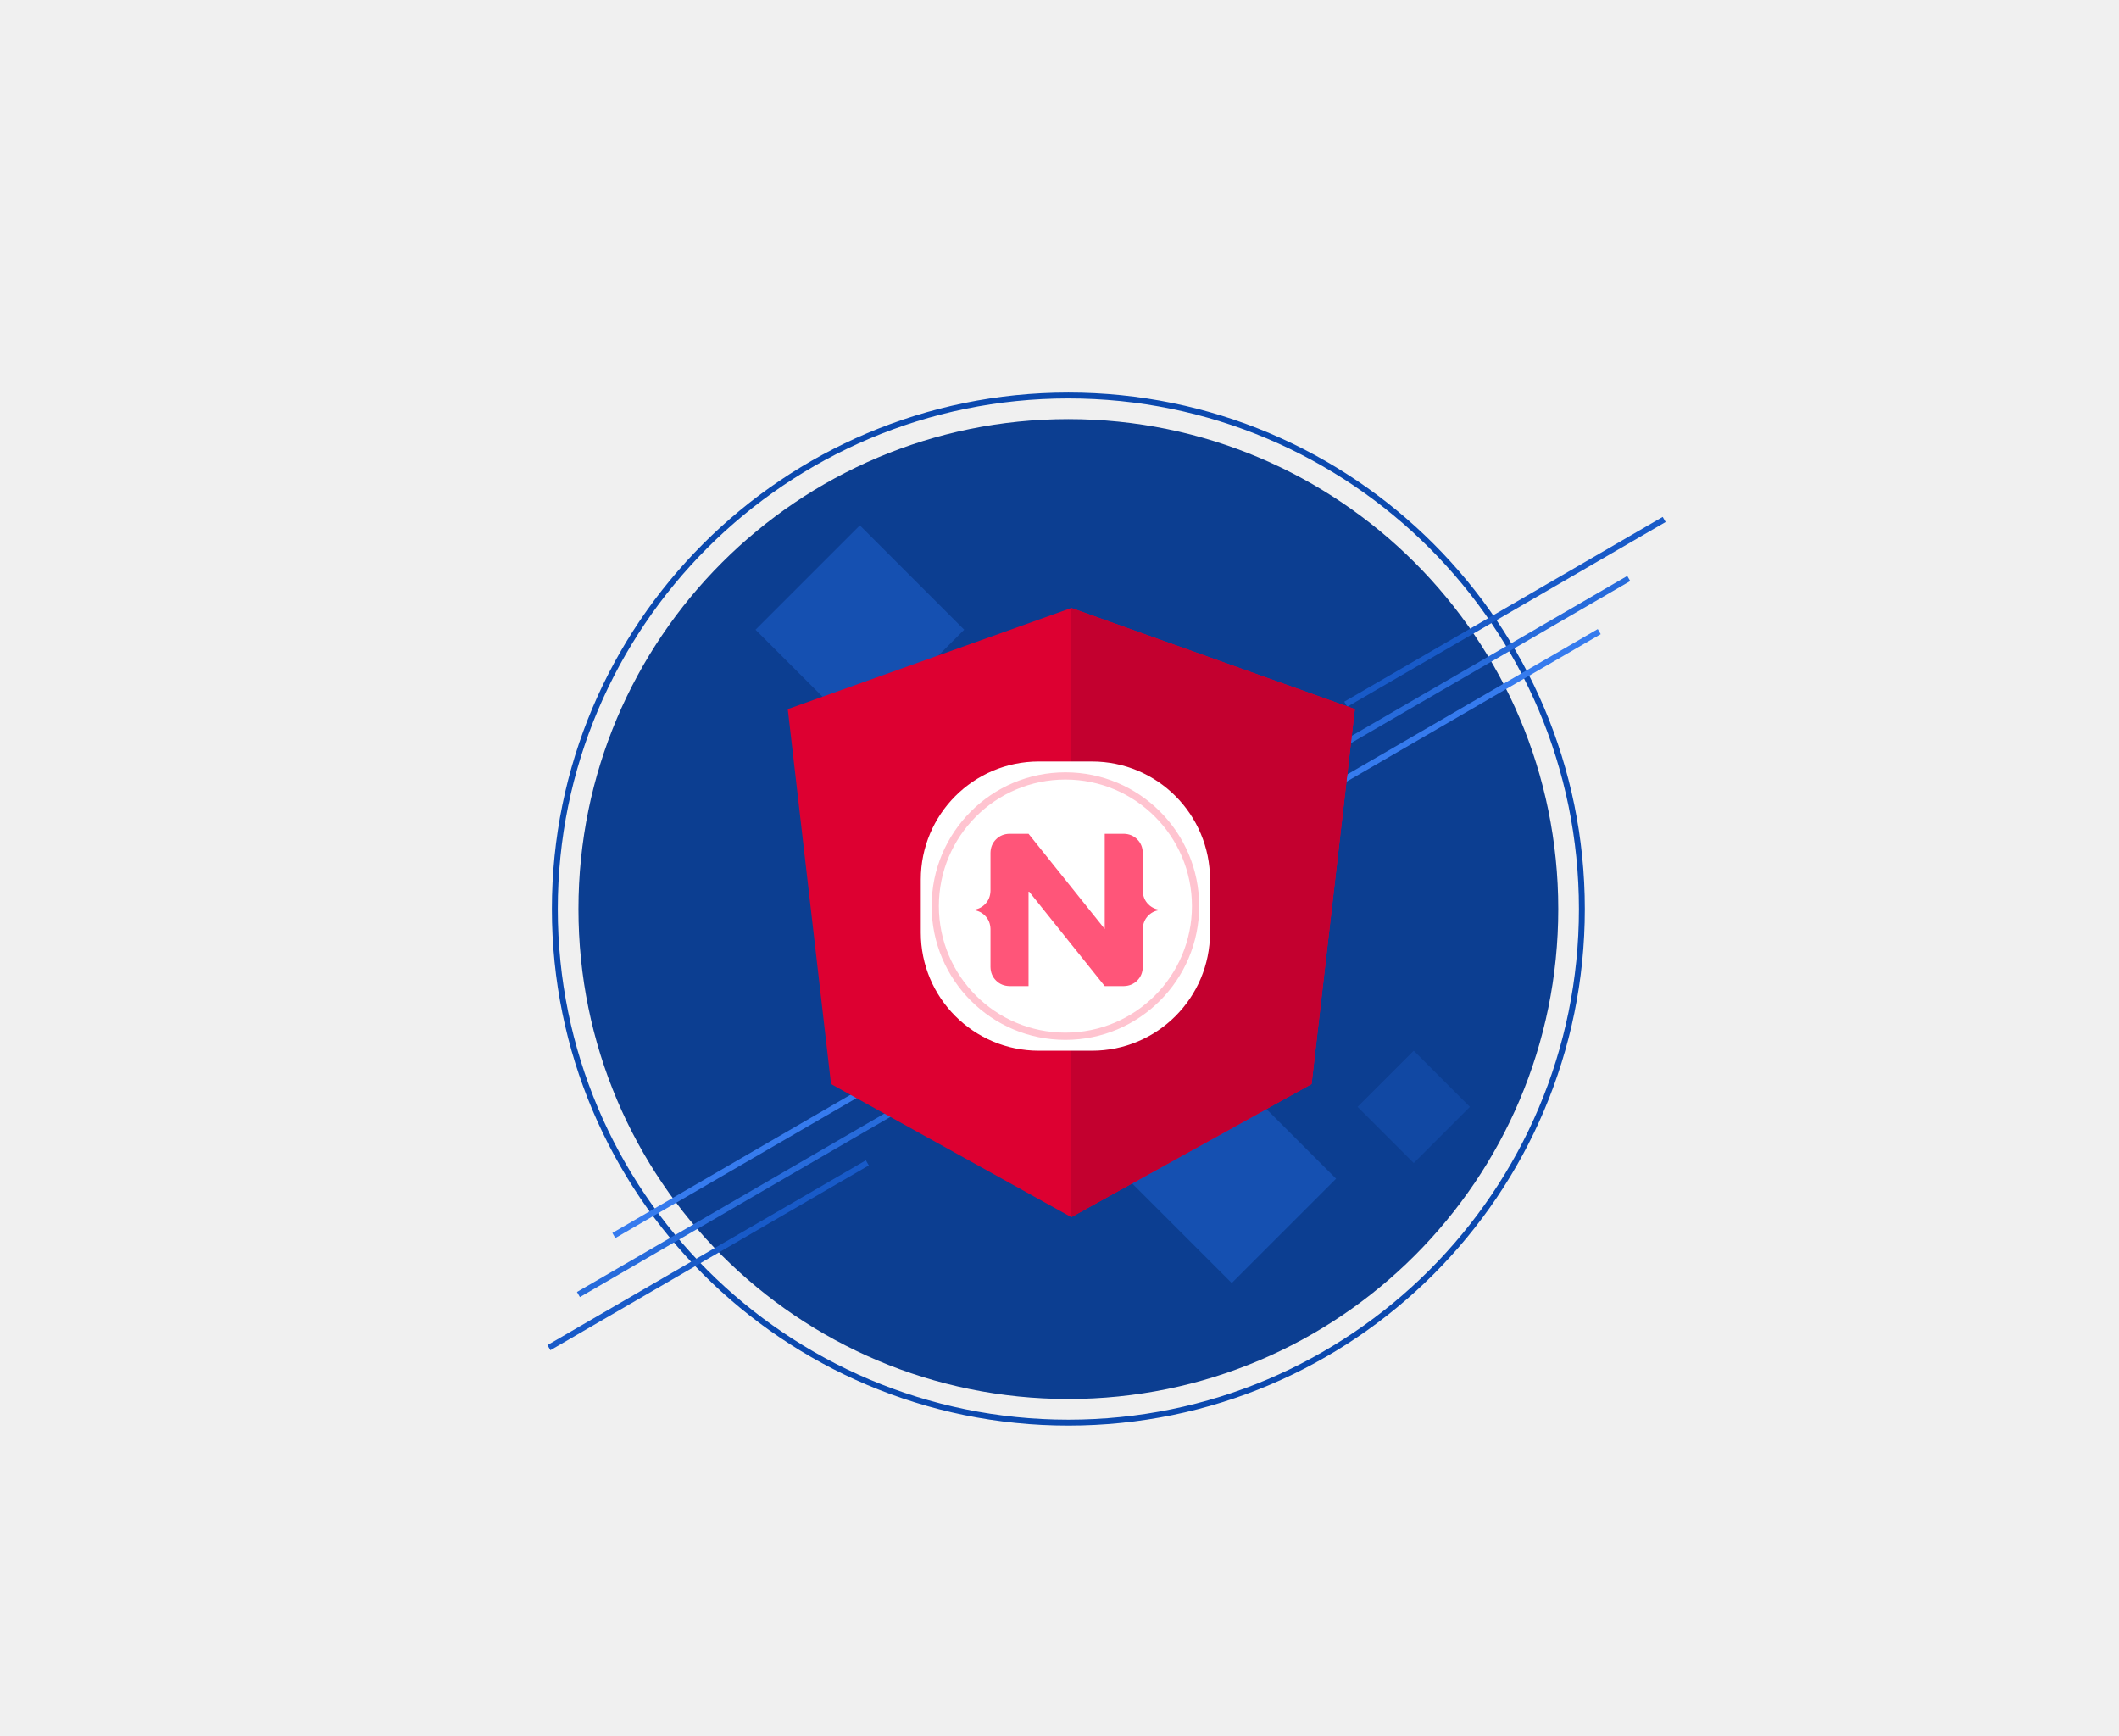
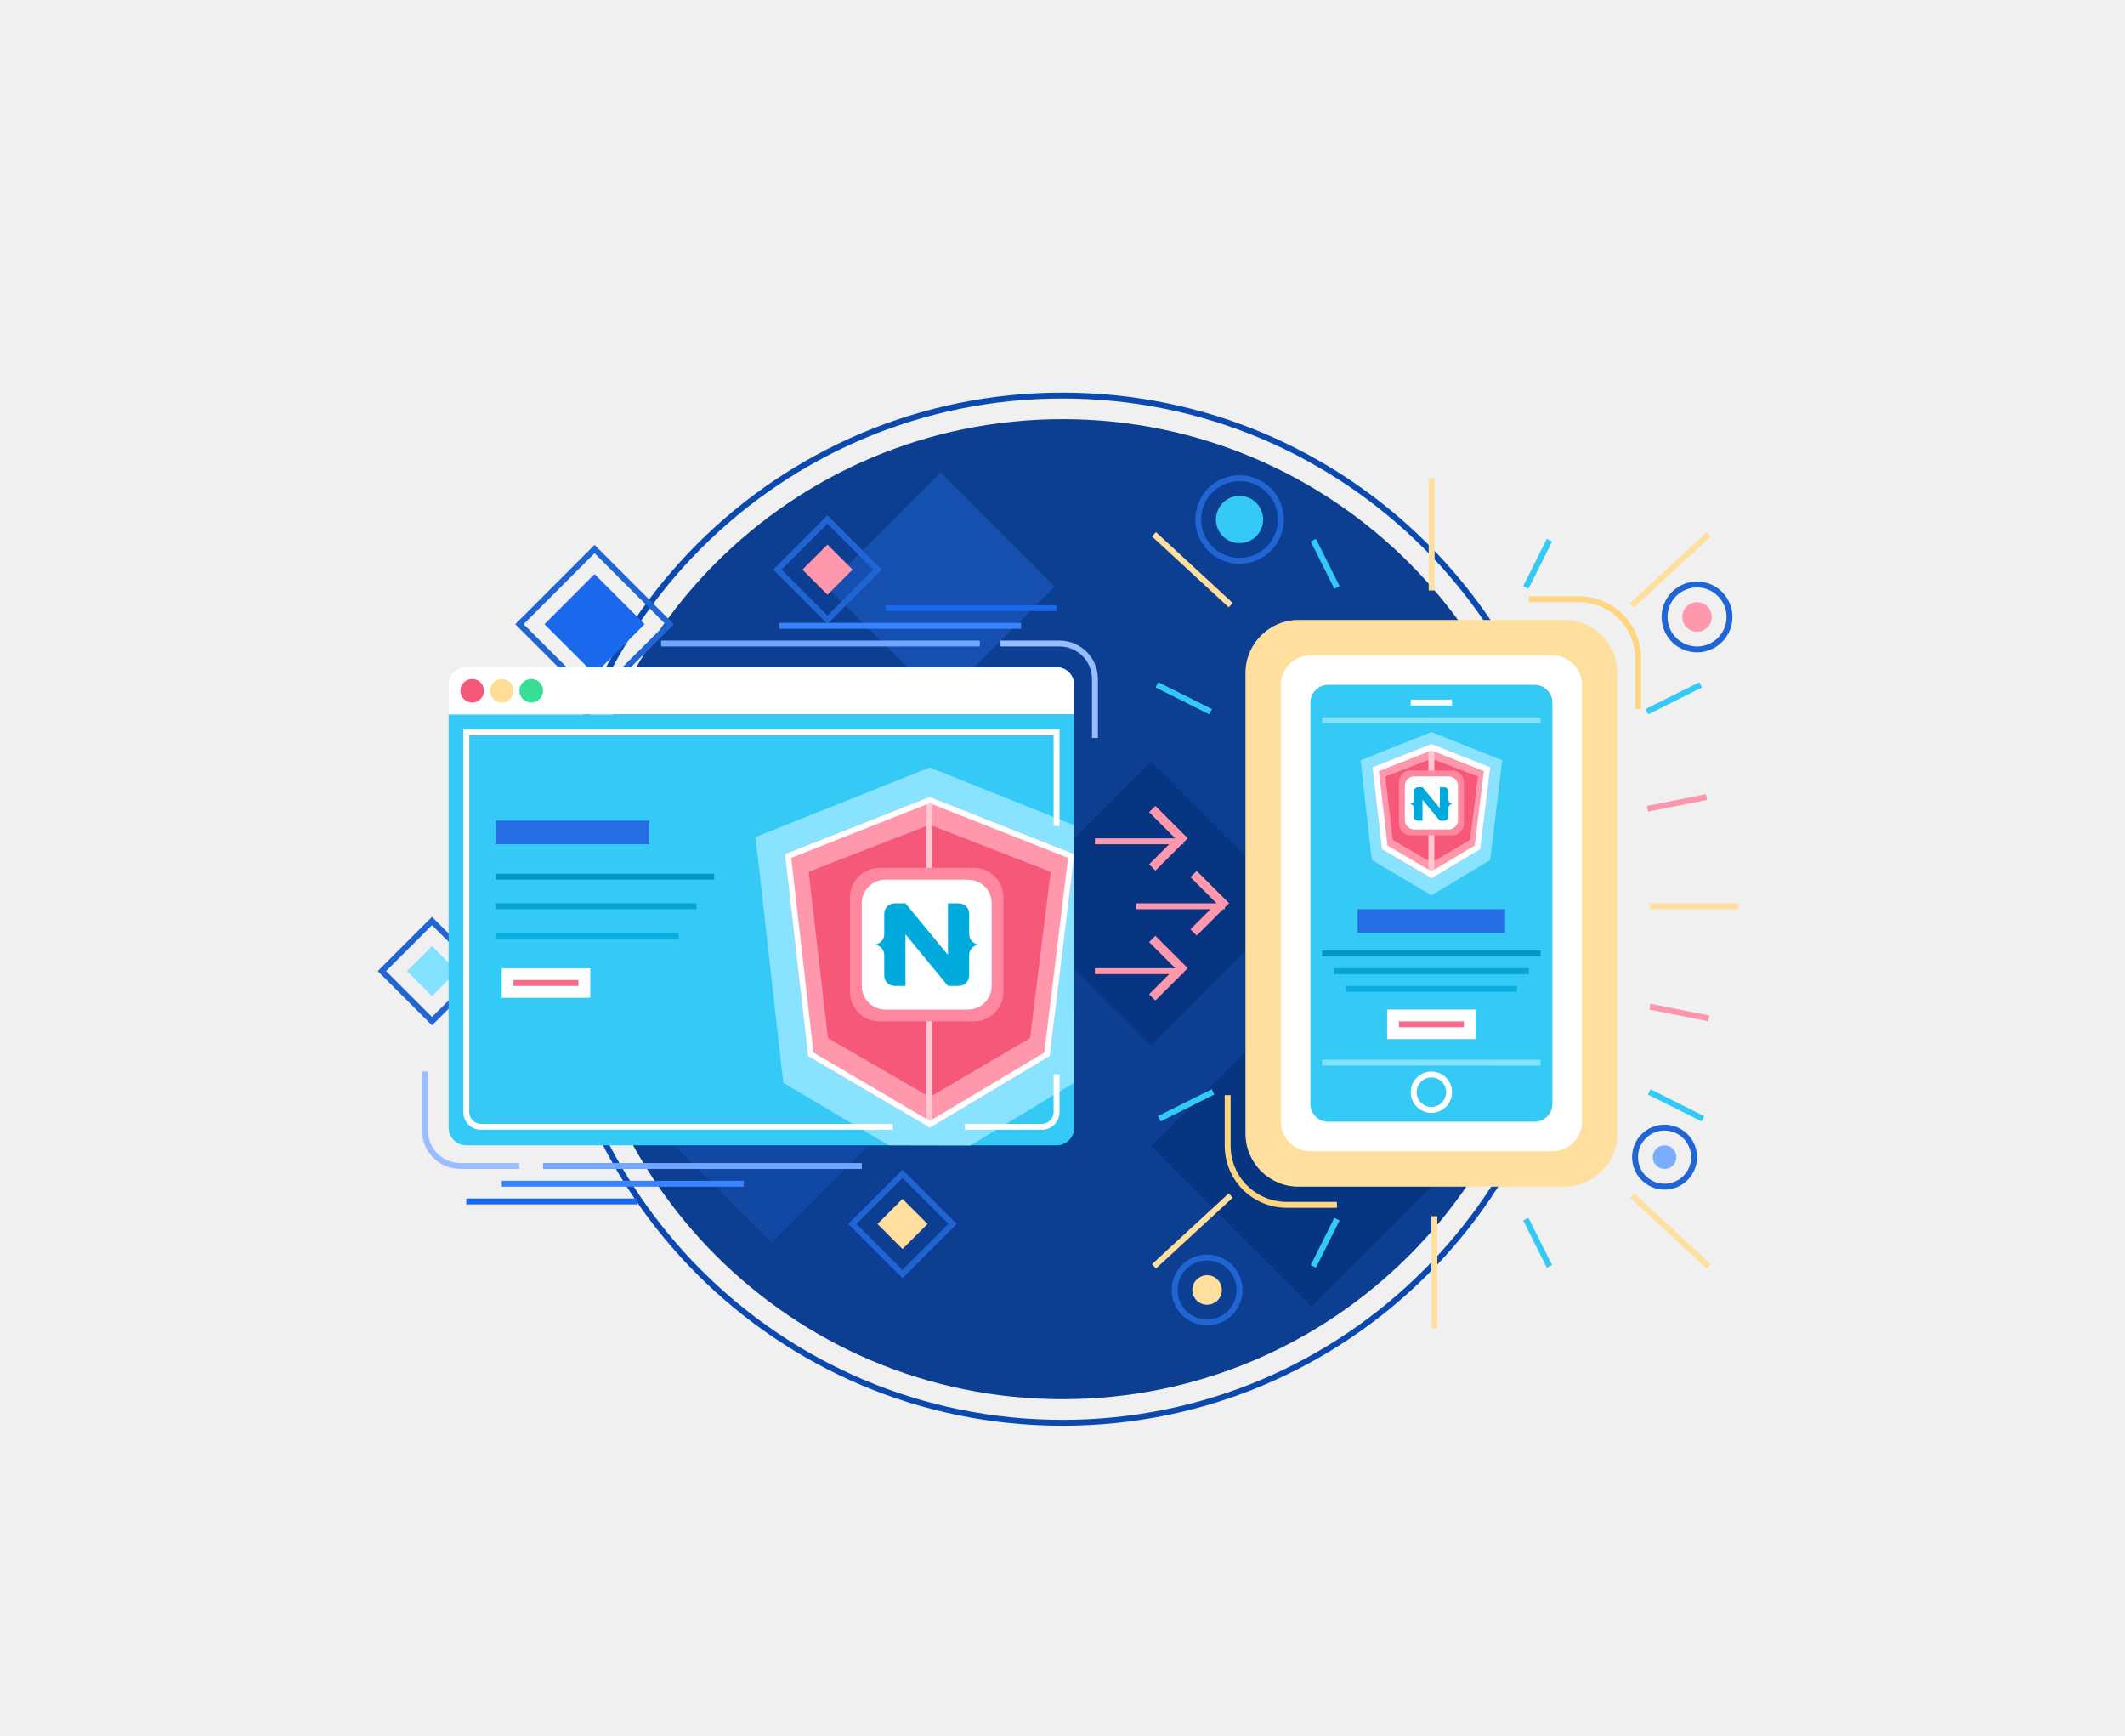
- <svg xmlns="http://www.w3.org/2000/svg" width="359px" height="294px" viewBox="0 0 359 294" version="1.1">
+ <svg xmlns="http://www.w3.org/2000/svg" width="360px" height="294px" viewBox="0 0 360 294" version="1.1">
  <defs />
-   <g id="source_illustrations" stroke="none" stroke-width="1" fill="none" fill-rule="evenodd">
-     <g id="nativescript_with_angular_pro" transform="translate(2, 0)">
-       <g id="nativescript_with_angular_pro_image" transform="translate(90, 50)">
-         <g id="circle_bg" transform="translate(2, 17)">
-           <circle id="circle_2" fill="#0C3E91" cx="87" cy="87" r="83" />
-           <circle id="circle_1" stroke="#0B49AF" cx="87" cy="87" r="87" />
-           <rect id="rectangle" fill="#1550B1" transform="translate(51.67767, 39.67767) rotate(-315) translate(-51.67767, -39.67767) " x="39.178" y="27.178" width="25" height="25" />
-           <rect id="rectangle" fill="#1550B1" transform="translate(114.6777, 132.6777) rotate(-315) translate(-114.6777, -132.6777) " x="102.178" y="120.178" width="25" height="25" />
-           <rect id="rectangle" fill="#1148A3" transform="translate(145.5165, 120.5165) rotate(-315) translate(-145.5165, -120.5165) " x="138.787" y="113.787" width="13.458" height="13.458" />
+   <g id="illustrations" stroke="none" stroke-width="1" fill="none" fill-rule="evenodd">
+     <g id="nativescript_with_angular_web_application_conversion">
+       <g id="nativescript_with_angular_web_application_conversion_image" transform="translate(64, 66)">
+         <g id="circle_bg" transform="translate(28, 0)">
+           <circle id="circle_2" fill="#0C3E91" cx="88" cy="88" r="83" />
+           <rect id="rectangle" fill="#073581" transform="translate(103.0165, 87.0165) rotate(-315) translate(-103.0165, -87.0165) " x="86.034" y="70.034" width="33.964" height="33.964" />
+           <rect id="rectangle" fill="#1550B1" transform="translate(67.34315, 33.34315) rotate(-315) translate(-67.34315, -33.34315) " x="53.665" y="19.665" width="27.355" height="27.355" />
+           <rect id="rectangle" fill="#1148A3" transform="translate(38.74874, 119.7487) rotate(-315) translate(-38.74874, -119.7487) " x="21.249" y="102.249" width="35" height="35" />
+           <path d="M88,175.5 C39.675,175.5 0.5,136.325 0.5,88 C0.5,39.675 39.675,0.5 88,0.5 C136.325,0.5 175.5,39.675 175.5,88 C175.5,136.325 136.325,175.5 88,175.5 Z M88,174.5 C135.773,174.5 174.5,135.773 174.5,88 C174.5,40.227 135.773,1.5 88,1.5 C40.227,1.5 1.5,40.227 1.5,88 C1.5,135.773 40.227,174.5 88,174.5 Z" id="circle_1" fill="#0B49AF" fill-rule="nonzero" />
+           <rect id="rectangle" fill="#073581" transform="translate(130.167, 128.167) rotate(-315) translate(-130.167, -128.167) " x="110.957" y="108.957" width="38.42" height="38.42" />
+           <rect id="rectangle" fill="#1550B1" transform="translate(159.7085, 95.70851) rotate(-270) translate(-159.7085, -95.70851) " x="152.136" y="88.136" width="15.144" height="15.144" />
        </g>
-         <g id="lines" transform="translate(0, 37)" fill-rule="nonzero">
-           <polygon id="Path-28" fill="#367BEE" points="178.69 19.568 179.192 20.432 125.249 51.735 124.747 50.87" />
-           <polygon id="Path-28" fill="#276BDB" points="183.69 10.568 184.192 11.432 130.249 42.735 129.747 41.87" />
-           <polygon id="Path-28" fill="#185AC8" points="189.69 0.568 190.192 1.432 136.249 32.735 135.747 31.87" />
-           <polygon id="Path-28" fill="#185AC8" points="54.69 109.568 55.192 110.432 1.249 141.735 0.747 140.87" />
-           <polygon id="Path-28" fill="#276BDB" points="59.69 100.568 60.192 101.432 6.249 132.735 5.747 131.87" />
-           <polygon id="Path-28" fill="#367BEE" points="65.69 90.568 66.192 91.432 12.249 122.735 11.747 121.87" />
+         <path d="M195,36 L195,35 L203.514,35 C209.313,35 214.014,39.701 214.014,45.5 L214.014,54.074 L213.014,54.074 L213.014,45.5 C213.014,40.253 208.761,36 203.514,36 L195,36 Z M162.5,137.574 L162.5,138.574 L153.986,138.574 C148.187,138.574 143.486,133.873 143.486,128.074 L143.486,119.5 L144.486,119.5 L144.486,128.074 C144.486,133.32 148.739,137.574 153.986,137.574 L162.5,137.574 Z" id="lines" fill="#FFD57E" fill-rule="nonzero" />
+         <rect id="element" fill="#FFDF9D" x="147" y="39" width="63" height="96" rx="9" />
+         <rect id="element" fill="#FFFFFF" x="153" y="45" width="51" height="84" rx="5" />
+         <g id="shine" transform="translate(131, 15)" fill-rule="nonzero">
+           <path d="M48.041,19.012 L47.041,19.012 L47.041,0.014 L48.041,0.014 L48.041,19.012 Z M48.5,143.999 L47.5,143.999 L47.5,125 L48.5,125 L48.5,143.999 Z M99.5,72 L99.5,73 L84.5,73 L84.5,72 L99.5,72 Z M94.161,9.133 L94.839,9.867 L81.839,21.867 L81.161,21.133 L94.161,9.133 Z M0.839,9.133 L13.839,21.133 L13.161,21.867 L0.161,9.867 L0.839,9.133 Z M94.839,133.133 L94.161,133.867 L81.161,121.867 L81.839,121.133 L94.839,133.133 Z M0.161,133.133 L13.161,121.133 L13.839,121.867 L0.839,133.867 L0.161,133.133 Z" id="yellow" fill="#FFDF9D" />
+           <path d="M67.053,10.276 L67.947,10.724 L63.947,18.724 L63.053,18.276 L67.053,10.276 Z M27.947,10.276 L31.947,18.276 L31.053,18.724 L27.053,10.724 L27.947,10.276 Z M67.053,133.724 L63.053,125.724 L63.947,125.276 L67.947,133.276 L67.053,133.724 Z M93.276,108.947 L84.171,104.395 L84.618,103.5 L93.724,108.053 L93.276,108.947 Z M1.618,108.947 L1.171,108.053 L10.276,103.5 L10.724,104.395 L1.618,108.947 Z M92.882,34.553 L93.329,35.447 L84.224,40 L83.776,39.105 L92.882,34.553 Z M1.224,34.553 L10.329,39.105 L9.882,40 L0.776,35.447 L1.224,34.553 Z M27.947,133.724 L27.053,133.276 L31.053,125.276 L31.947,125.724 L27.947,133.724 Z" id="light_blue" fill="#35C9F5" />
+           <path d="M94.402,91.99 L84.402,89.99 L84.598,89.01 L94.598,91.01 L94.402,91.99 Z M94.007,53.51 L94.203,54.49 L84.203,56.49 L84.007,55.51 L94.007,53.51 Z" id="red" fill="#FD96AD" />
        </g>
-         <g id="Angular_badge" transform="translate(41, 53)" fill-rule="nonzero">
-           <polygon id="Shape" fill="#DD0031" points="48.5 0 48.5 0 48.5 0 0.464 17.13 7.791 80.644 48.5 103.191 48.5 103.191 48.5 103.191 89.209 80.644 96.536 17.13" />
-           <polygon id="Shape" fill="#C3002F" points="48.5 0 48.5 11.454 48.5 11.403 48.5 63.669 48.5 63.669 48.5 103.191 48.5 103.191 89.209 80.644 96.536 17.13" />
+         <g id="phone" transform="translate(158, 50)">
+           <rect id="bg" fill="#35C9F5" x="0" y="0" width="41" height="74" rx="3" />
+           <path d="M20.5,71.5 C21.881,71.5 23,70.381 23,69 C23,67.619 21.881,66.5 20.5,66.5 C19.119,66.5 18,67.619 18,69 C18,70.381 19.119,71.5 20.5,71.5 Z M20.5,72.5 C18.567,72.5 17,70.933 17,69 C17,67.067 18.567,65.5 20.5,65.5 C22.433,65.5 24,67.067 24,69 C24,70.933 22.433,72.5 20.5,72.5 Z" id="oval" fill="#FFFFFF" fill-rule="nonzero" />
+           <polygon id="line" fill="#82E2FF" fill-rule="nonzero" points="1.998 64.5 1.998 63.5 39.002 63.505 39.002 64.505" />
+           <g id="button" transform="translate(13, 55)">
+             <rect id="bg" fill="#FFFFFF" x="0" y="0" width="15" height="5" />
+             <rect id="line" fill="#FB6A89" x="2" y="2" width="11" height="1" />
+           </g>
+           <rect id="text_line" fill="#09AEDF" x="6" y="51" width="29" height="1" />
+           <rect id="text_line" fill="#07A4D3" x="4" y="48" width="33" height="1" />
+           <rect id="text_line" fill="#0196C3" x="2" y="45" width="37" height="1" />
+           <rect id="title" fill="#256DE3" x="8" y="38" width="25" height="4" />
+           <g id="logo" transform="translate(8.5, 8)">
+             <g id="shield">
+               <polygon id="light_blue" fill="#89E3FE" points="0 4.781 12 0 24 4.781 21.956 21.67 12.02 27.657 1.913 21.67" />
+               <polygon id="light_red" fill="#FF97AD" points="2.034 5.957 12 2.029 21.966 5.957 20.269 19.835 12.017 24.754 3.623 19.835" />
+               <polygon id="dark_red" fill="#F65879" points="4.2 7.542 12.04 4.5 19.88 7.542 18.545 18.288 12.053 22.097 5.45 18.288" />
+               <polygon id="line" fill="#FFC8D3" fill-rule="nonzero" points="11.5 2.5 12.5 2.5 12.5 24.5 11.5 24.5" />
+               <path d="M3.115,6.606 L4.559,19.224 L12.013,23.592 L19.336,19.227 L20.88,6.604 L12,3.104 L3.115,6.606 Z M2.034,5.957 L12,2.029 L21.966,5.957 L20.269,19.835 L12.017,24.754 L3.623,19.835 L2.034,5.957 Z" id="stroke" fill="#FFFFFF" fill-rule="nonzero" />
+             </g>
+             <rect id="Rectangle" fill="#FF87A0" x="6.5" y="6.5" width="11" height="11" rx="2" />
+             <rect id="Rectangle" fill="#FFFFFF" x="7.5" y="7.5" width="9" height="9" rx="1.6" />
+             <path d="M14.889,11.464 L14.889,10.043 C14.884,9.842 14.813,9.674 14.675,9.54 C14.537,9.407 14.364,9.338 14.157,9.333 L13.426,9.333 L13.426,12.884 L10.496,9.333 L9.765,9.333 C9.557,9.338 9.385,9.407 9.247,9.54 C9.109,9.674 9.038,9.842 9.033,10.043 L9.033,11.464 C9.028,11.665 8.956,11.833 8.818,11.966 C8.68,12.099 8.507,12.168 8.3,12.174 C8.507,12.179 8.68,12.249 8.818,12.382 C8.956,12.515 9.028,12.682 9.033,12.884 L9.033,14.305 C9.038,14.506 9.109,14.673 9.247,14.807 C9.385,14.941 9.557,15.01 9.765,15.014 L10.496,15.014 L10.496,11.464 L13.426,15.014 L14.157,15.014 C14.364,15.01 14.537,14.941 14.675,14.807 C14.813,14.674 14.884,14.506 14.889,14.305 L14.889,12.884 C14.894,12.682 14.966,12.515 15.104,12.382 C15.242,12.249 15.415,12.18 15.622,12.174 C15.415,12.168 15.242,12.099 15.104,11.966 C14.966,11.833 14.894,11.665 14.889,11.464 Z" fill="#00AADD" />
+           </g>
+           <polygon id="line" fill="#82E2FF" fill-rule="nonzero" points="1.998 6.5 1.998 5.5 39.002 5.505 39.002 6.505" />
+           <polygon id="line" fill="#FFFFFF" fill-rule="nonzero" points="17 3.5 17 2.5 24 2.5 24 3.5" />
        </g>
-         <g id="logo" transform="translate(64, 79)">
-           <rect id="circle_2" fill="#FFFFFF" x="0" y="0" width="49" height="49" rx="20" />
-           <path d="M24.5,3.062 C12.66,3.062 3.062,12.66 3.062,24.5 C3.062,36.34 12.66,45.938 24.5,45.938 C36.34,45.938 45.938,36.34 45.938,24.5 C45.938,12.66 36.34,3.062 24.5,3.062 Z M24.5,1.837 C37.016,1.837 47.163,11.984 47.163,24.5 C47.163,37.016 37.016,47.163 24.5,47.163 C11.984,47.163 1.837,37.016 1.837,24.5 C1.837,11.984 11.984,1.837 24.5,1.837 Z" id="circle_1" fill="#FFC4D0" fill-rule="nonzero" />
-           <path d="M38.559,24.206 C37.951,23.601 37.635,22.842 37.61,21.928 L37.61,15.473 C37.59,14.559 37.277,13.799 36.669,13.191 C36.061,12.583 35.3,12.27 34.386,12.25 L31.163,12.25 L31.163,28.375 L18.253,12.25 L15.03,12.25 C14.116,12.269 13.355,12.582 12.748,13.191 C12.139,13.799 11.826,14.559 11.807,15.473 L11.807,21.928 C11.782,22.842 11.466,23.601 10.857,24.206 C10.249,24.811 9.489,25.126 8.575,25.151 C9.489,25.177 10.249,25.492 10.857,26.096 C11.466,26.701 11.782,27.461 11.807,28.374 L11.807,34.83 C11.826,35.742 12.139,36.504 12.748,37.112 C13.356,37.72 14.116,38.033 15.03,38.052 L18.253,38.052 L18.253,21.928 L31.163,38.053 L34.386,38.053 C35.3,38.033 36.061,37.72 36.669,37.112 C37.277,36.504 37.59,35.743 37.61,34.83 L37.61,28.375 C37.635,27.461 37.951,26.701 38.559,26.096 C39.167,25.492 39.928,25.177 40.842,25.151 C39.928,25.126 39.167,24.811 38.56,24.207 L38.559,24.206 Z" id="Path" fill="#FF5579" />
+         <g id="bg_elements" transform="translate(0, 15)">
+           <g id="circle" transform="translate(135, 132)">
+             <circle id="Oval" fill="#FFDF9D" cx="5.5" cy="5.5" r="2.5" />
+             <path d="M5.5,11.5 C2.186,11.5 -0.5,8.814 -0.5,5.5 C-0.5,2.186 2.186,-0.5 5.5,-0.5 C8.814,-0.5 11.5,2.186 11.5,5.5 C11.5,8.814 8.814,11.5 5.5,11.5 Z M5.5,10.5 C8.261,10.5 10.5,8.261 10.5,5.5 C10.5,2.739 8.261,0.5 5.5,0.5 C2.739,0.5 0.5,2.739 0.5,5.5 C0.5,8.261 2.739,10.5 5.5,10.5 Z" id="stroke" fill="#2165D4" fill-rule="nonzero" />
+           </g>
+           <g id="circle" transform="translate(213, 110)">
+             <circle id="Oval" fill="#7BADFF" cx="5" cy="5" r="2" />
+             <path d="M5,10.5 C1.962,10.5 -0.5,8.038 -0.5,5 C-0.5,1.962 1.962,-0.5 5,-0.5 C8.038,-0.5 10.5,1.962 10.5,5 C10.5,8.038 8.038,10.5 5,10.5 Z M5,9.5 C7.485,9.5 9.5,7.485 9.5,5 C9.5,2.515 7.485,0.5 5,0.5 C2.515,0.5 0.5,2.515 0.5,5 C0.5,7.485 2.515,9.5 5,9.5 Z" id="stroke" fill="#2165D4" fill-rule="nonzero" />
+           </g>
+           <g id="circle" transform="translate(218, 18)">
+             <circle id="Oval" fill="#FF97AD" cx="5.5" cy="5.5" r="2.5" />
+             <path d="M5.5,11.5 C2.186,11.5 -0.5,8.814 -0.5,5.5 C-0.5,2.186 2.186,-0.5 5.5,-0.5 C8.814,-0.5 11.5,2.186 11.5,5.5 C11.5,8.814 8.814,11.5 5.5,11.5 Z M5.5,10.5 C8.261,10.5 10.5,8.261 10.5,5.5 C10.5,2.739 8.261,0.5 5.5,0.5 C2.739,0.5 0.5,2.739 0.5,5.5 C0.5,8.261 2.739,10.5 5.5,10.5 Z" id="stroke" fill="#2165D4" fill-rule="nonzero" />
+           </g>
+           <g id="circle" transform="translate(139, 0)">
+             <circle id="Oval" fill="#35C9F5" cx="7" cy="7" r="4" />
+             <path d="M7,14.5 C2.858,14.5 -0.5,11.142 -0.5,7 C-0.5,2.858 2.858,-0.5 7,-0.5 C11.142,-0.5 14.5,2.858 14.5,7 C14.5,11.142 11.142,14.5 7,14.5 Z M7,13.5 C10.59,13.5 13.5,10.59 13.5,7 C13.5,3.41 10.59,0.5 7,0.5 C3.41,0.5 0.5,3.41 0.5,7 C0.5,10.59 3.41,13.5 7,13.5 Z" id="stroke" fill="#2165D4" fill-rule="nonzero" />
+           </g>
+           <g id="rectangle" transform="translate(36.72792, 24.72792) rotate(-315) translate(-36.72792, -24.72792) translate(27.72792, 15.72792)">
+             <path d="M0.5,0.5 L0.5,17.5 L17.5,17.5 L17.5,0.5 L0.5,0.5 Z M18.5,-0.5 L18.5,18.5 L-0.5,18.5 L-0.5,-0.5 L18.5,-0.5 Z" fill="#2165D4" fill-rule="nonzero" />
+             <rect fill="#1A68EB" x="3" y="3" width="12" height="12" />
+           </g>
+           <g id="rectangle" transform="translate(88.8995, 127.0208) rotate(-315) translate(-88.8995, -127.0208) translate(82.3995, 120.5208)">
+             <path d="M0.5,0.5 L0.5,11.5 L11.5,11.5 L11.5,0.5 L0.5,0.5 Z M12.5,-0.5 L12.5,12.5 L-0.5,12.5 L-0.5,-0.5 L12.5,-0.5 Z" fill="#2165D4" fill-rule="nonzero" />
+             <rect fill="#FFDF9D" x="3" y="3" width="6" height="6" />
+           </g>
+           <g id="rectangle" transform="translate(9.192388, 83.48528) rotate(-315) translate(-9.192388, -83.48528) translate(3.192388, 77.48528)">
+             <path d="M0.5,0.5 L0.5,11.5 L11.5,11.5 L11.5,0.5 L0.5,0.5 Z M12.5,-0.5 L12.5,12.5 L-0.5,12.5 L-0.5,-0.5 L12.5,-0.5 Z" fill="#2165D4" fill-rule="nonzero" />
+             <rect fill="#82E2FF" x="3" y="3" width="6" height="6" />
+           </g>
+           <g id="rectangle" transform="translate(76.19239, 15.48528) rotate(-315) translate(-76.19239, -15.48528) translate(70.19239, 9.485281)">
+             <path d="M0.5,0.5 L0.5,11.5 L11.5,11.5 L11.5,0.5 L0.5,0.5 Z M12.5,-0.5 L12.5,12.5 L-0.5,12.5 L-0.5,-0.5 L12.5,-0.5 Z" fill="#2165D4" fill-rule="nonzero" />
+             <rect fill="#FF97AD" x="3" y="3" width="6" height="6" />
+           </g>
+         </g>
+         <g id="arrows" transform="translate(121, 70)" fill="#FF97AD" fill-rule="nonzero">
+           <path d="M15.5,28.708 L15.5,29 L15.208,29 L10.739,33.469 L9.678,32.408 L13.087,29 L0.5,29 L0.5,28 L14.087,28 L14.098,27.989 L9.678,23.57 L10.739,22.509 L16.219,27.989 L15.5,28.708 Z" id="arrow" />
+           <path d="M22.5,17.708 L22.5,18 L22.208,18 L17.739,22.469 L16.678,21.408 L20.087,18 L7.5,18 L7.5,17 L21.087,17 L21.098,16.989 L16.678,12.57 L17.739,11.509 L23.219,16.989 L22.5,17.708 Z" id="arrow" />
+           <path d="M15.5,6.708 L15.5,7 L15.208,7 L10.739,11.469 L9.678,10.408 L13.087,7 L0.5,7 L0.5,6 L14.087,6 L14.098,5.989 L9.678,1.57 L10.739,0.509 L16.219,5.989 L15.5,6.708 Z" id="arrow" />
+         </g>
+         <g id="web" transform="translate(7, 36)">
+           <g id="frame" transform="translate(0, 6)" fill="#98BEFF" fill-rule="nonzero">
+             <path d="M1.5,73.5 L1.5,83.5 C1.5,86.538 3.962,89 7,89 L17,89 L17,90 L7,90 C3.41,90 0.5,87.09 0.5,83.5 L0.5,73.5 L1.5,73.5 Z M114,17 L114,7 C114,3.962 111.538,1.5 108.5,1.5 L98.5,1.5 L98.5,0.5 L108.5,0.5 C112.09,0.5 115,3.41 115,7 L115,17 L114,17 Z" id="Combined-Shape" />
+           </g>
+           <g id="lines" transform="translate(8, 95)">
+             <rect id="Rectangle-6" fill="#3983FF" x="6" y="3" width="41" height="1" />
+             <rect id="Rectangle-6" fill="#72A7FF" x="13" y="0" width="54" height="1" />
+             <rect id="Rectangle-6" fill="#1A68EB" x="0" y="6" width="29" height="1" />
+           </g>
+           <g id="lines" transform="translate(74.5, 4) scale(-1, -1) translate(-74.5, -4) translate(41, 0)">
+             <rect id="Rectangle-6" fill="#3983FF" x="6" y="3.5" width="41" height="1" />
+             <rect id="Rectangle-6" fill="#72A7FF" x="13" y="0.5" width="54" height="1" />
+             <rect id="Rectangle-6" fill="#1A68EB" x="0" y="6.5" width="29" height="1" />
+           </g>
+           <path d="M5,19 L111,19 L111,89 C111,90.657 109.657,92 108,92 L8,92 C6.343,92 5,90.657 5,89 L5,19 Z" id="bg_2" fill="#35C9F5" />
+           <g id="logo" transform="translate(57, 28)">
+             <g id="shield">
+               <polygon id="light_blue" fill="#89E3FE" points="0 11.782 29.5 0 54.012 9.787 53.976 53.402 36.392 64.023 22.542 63.994 4.703 53.402" />
+               <polygon id="light_red" fill="#FF97AD" points="5 14.681 29.5 5 54 14.681 49.827 48.878 29.542 61 8.906 48.878" />
+               <polygon id="dark_red" fill="#F65879" points="9 17.674 29.5 9.7 50 17.674 46.509 45.841 29.535 55.825 12.268 45.841" />
+               <polygon id="line" fill="#FFC8D3" fill-rule="nonzero" points="28.947 5.5 29.947 5.5 29.947 60.5 28.947 60.5" />
+               <path d="M6.048,15.31 L9.814,48.287 L29.538,59.873 L48.922,48.289 L52.946,15.308 L29.5,6.043 L6.048,15.31 Z M5,14.681 L29.5,5 L54,14.681 L49.827,48.878 L29.542,61 L8.906,48.878 L5,14.681 Z" id="stroke" fill="#FFFFFF" fill-rule="nonzero" />
+             </g>
+             <rect id="Rectangle" fill="#FF87A0" x="16" y="17" width="26" height="26" rx="5" />
+             <rect id="Rectangle" fill="#FFFFFF" x="18" y="19" width="22" height="22" rx="4" />
+             <path d="M36.197,28.251 L36.197,24.749 C36.186,24.253 36.011,23.84 35.672,23.511 C35.333,23.18 34.908,23.011 34.399,23 L32.601,23 L32.601,31.749 L25.399,23 L23.601,23 C23.091,23.011 22.667,23.18 22.328,23.51 C21.988,23.84 21.814,24.253 21.803,24.749 L21.803,28.251 C21.789,28.747 21.612,29.159 21.273,29.487 C20.934,29.815 20.51,29.986 20,30 C20.51,30.014 20.934,30.185 21.273,30.513 C21.612,30.841 21.789,31.253 21.803,31.749 L21.803,35.251 C21.814,35.747 21.988,36.16 22.328,36.489 C22.667,36.819 23.091,36.989 23.601,37 L25.399,37 L25.399,28.251 L32.601,37 L34.399,37 C34.908,36.989 35.333,36.819 35.672,36.49 C36.011,36.16 36.186,35.747 36.197,35.251 L36.197,31.749 C36.211,31.253 36.388,30.841 36.727,30.513 C37.066,30.185 37.49,30.014 38,30 C37.49,29.986 37.066,29.815 36.727,29.487 C36.388,29.159 36.211,28.747 36.197,28.251 Z" fill="#00AADD" />
+           </g>
+           <path d="M107.5,79.955 L108.5,79.955 L108.5,86.368 C108.5,88.025 107.157,89.368 105.5,89.368 L92.474,89.368 L92.474,88.368 L105.5,88.368 C106.605,88.368 107.5,87.472 107.5,86.368 L107.5,79.955 Z M8.5,22.5 L8.5,86.368 C8.5,87.472 9.395,88.368 10.5,88.368 L80.257,88.368 L80.257,89.368 L10.5,89.368 C8.843,89.368 7.5,88.025 7.5,86.368 L7.5,21.5 L108.5,21.5 L108.5,37.914 L107.5,37.914 L107.5,22.5 L8.5,22.5 Z" id="stroke" fill="#FFFFFF" fill-rule="nonzero" />
+           <g id="button" transform="translate(14, 62)">
+             <rect id="bg" fill="#FFFFFF" x="0" y="0" width="15" height="5" />
+             <rect id="line" fill="#FB6A89" x="2" y="2" width="11" height="1" />
+           </g>
+           <rect id="text_line" fill="#09AEDF" x="13" y="56" width="31" height="1" />
+           <rect id="text_line" fill="#07A4D3" x="13" y="51" width="34" height="1" />
+           <rect id="text_line" fill="#0196C3" x="13" y="46" width="37" height="1" />
+           <rect id="title" fill="#256DE3" x="13" y="37" width="26" height="4" />
+           <g id="top" transform="translate(5, 11)">
+             <path d="M0,0 L106,0 L106,5 C106,6.657 104.657,8 103,8 L3,8 C1.343,8 2.02906125e-16,6.657 0,5 L0,0 Z" id="bg_2" fill="#FFFFFF" transform="translate(53, 4) scale(1, -1) translate(-53, -4) " />
+             <circle id="circle" fill="#F65879" cx="4" cy="4" r="2" />
+             <circle id="circle" fill="#FFDD97" cx="9" cy="4" r="2" />
+             <circle id="circle" fill="#37DE93" cx="14" cy="4" r="2" />
+           </g>
        </g>
      </g>
    </g>
  </g>
</svg>
